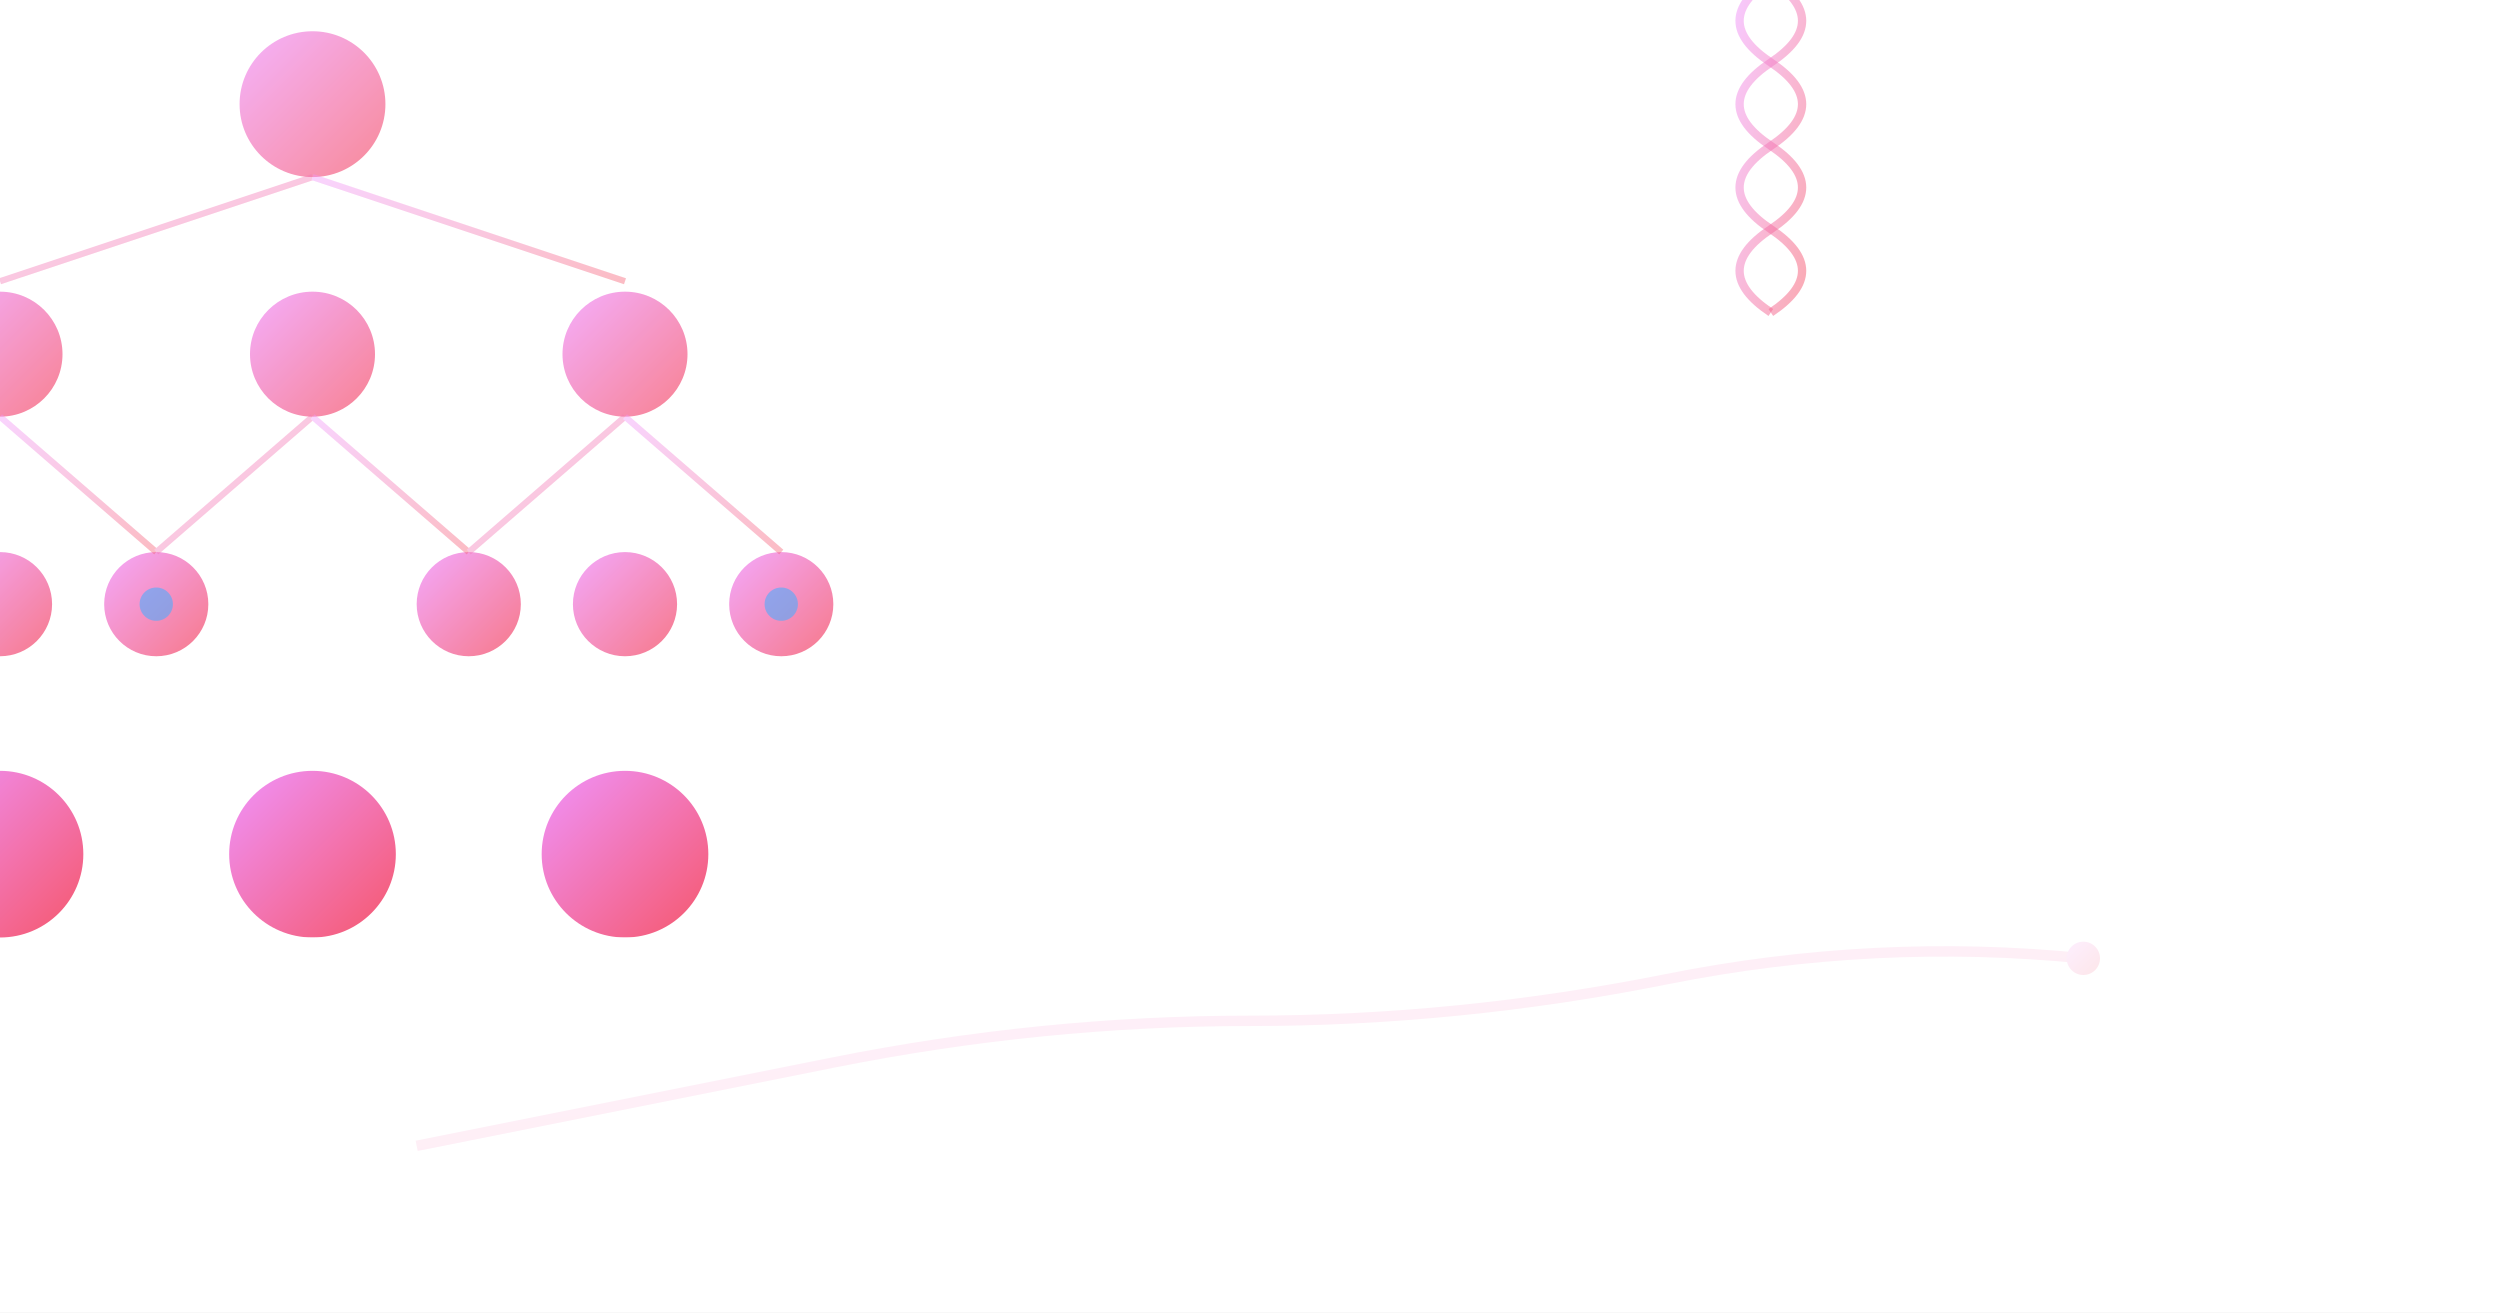
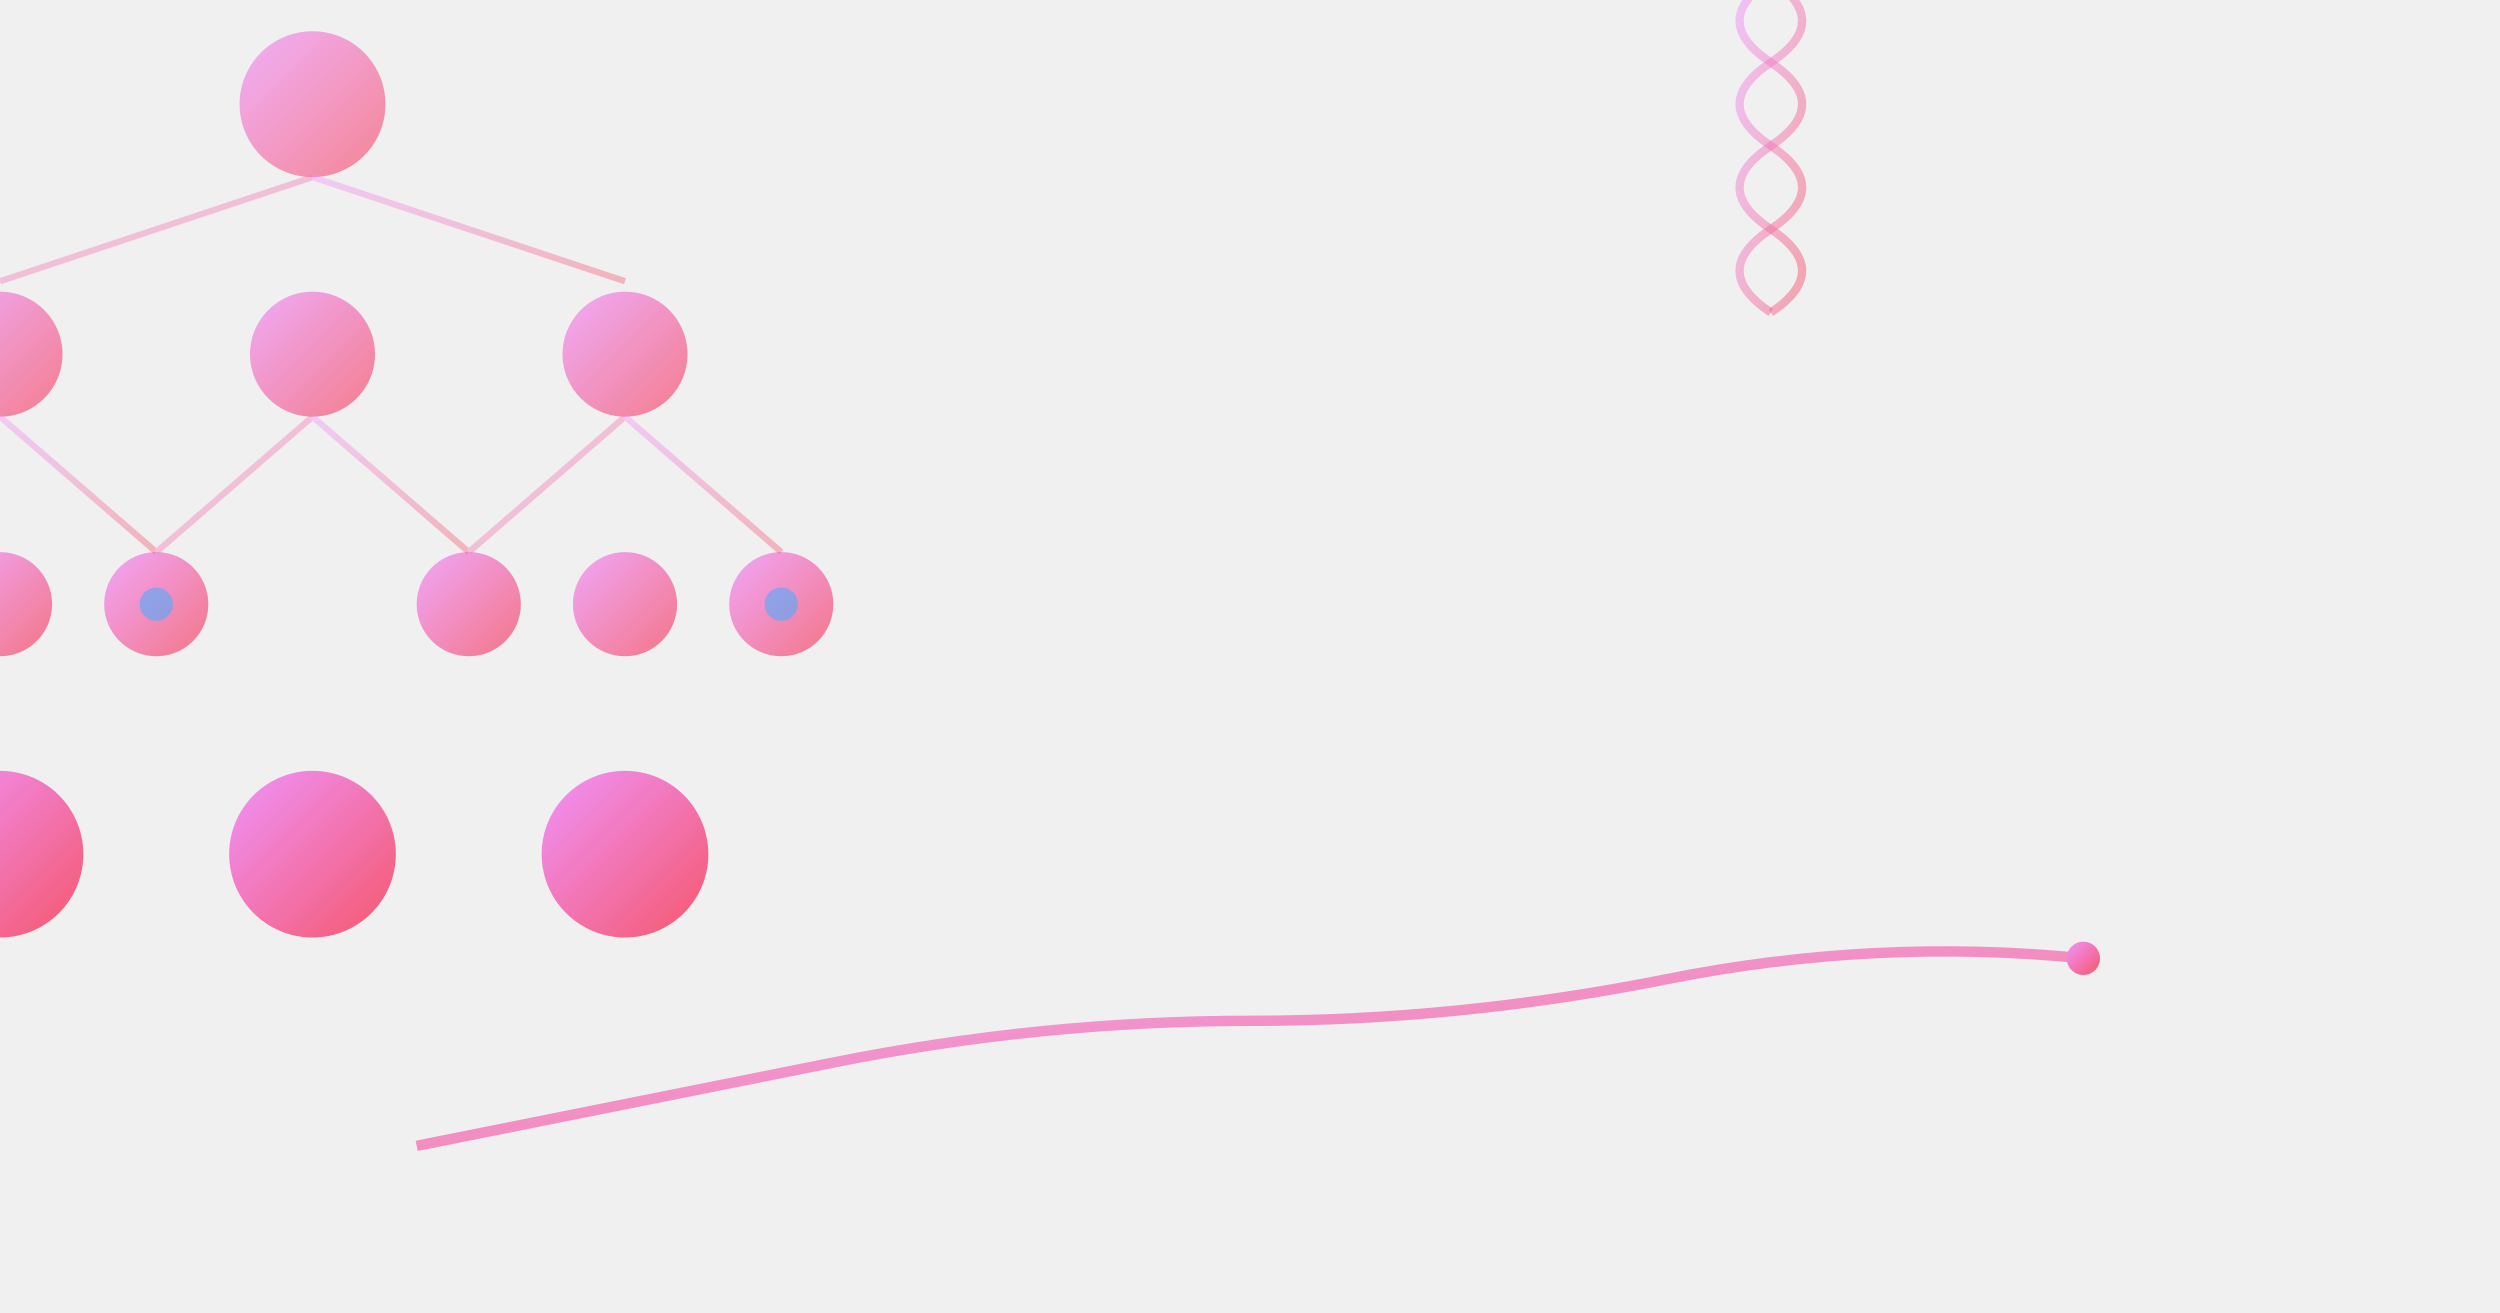
<svg xmlns="http://www.w3.org/2000/svg" width="1200" height="630" viewBox="0 0 1200 630">
  <defs>
    <linearGradient id="evoGradient" x1="0%" y1="0%" x2="100%" y2="100%">
      <stop offset="0%" style="stop-color:#f093fb;stop-opacity:1" />
      <stop offset="100%" style="stop-color:#f5576c;stop-opacity:1" />
    </linearGradient>
    <radialGradient id="evoRadial" cx="50%" cy="50%">
      <stop offset="0%" style="stop-color:#4facfe;stop-opacity:0.8" />
      <stop offset="100%" style="stop-color:#00f2fe;stop-opacity:0.3" />
    </radialGradient>
  </defs>
-   <rect width="1200" height="630" fill="#ffffff" />
  <g transform="translate(150, 50)">
    <circle cx="0" cy="0" r="35" fill="url(#evoGradient)" opacity="0.7" />
    <circle cx="-150" cy="120" r="30" fill="url(#evoGradient)" opacity="0.75" />
    <circle cx="0" cy="120" r="30" fill="url(#evoGradient)" opacity="0.75" />
    <circle cx="150" cy="120" r="30" fill="url(#evoGradient)" opacity="0.75" />
    <circle cx="-225" cy="240" r="25" fill="url(#evoGradient)" opacity="0.8" />
    <circle cx="-150" cy="240" r="25" fill="url(#evoGradient)" opacity="0.8" />
    <circle cx="-75" cy="240" r="25" fill="url(#evoGradient)" opacity="0.8" />
    <circle cx="75" cy="240" r="25" fill="url(#evoGradient)" opacity="0.8" />
    <circle cx="150" cy="240" r="25" fill="url(#evoGradient)" opacity="0.8" />
    <circle cx="225" cy="240" r="25" fill="url(#evoGradient)" opacity="0.8" />
    <circle cx="-150" cy="360" r="40" fill="url(#evoGradient)" opacity="1" />
    <circle cx="0" cy="360" r="40" fill="url(#evoGradient)" opacity="1" />
    <circle cx="150" cy="360" r="40" fill="url(#evoGradient)" opacity="1" />
    <g stroke="url(#evoGradient)" stroke-width="3" opacity="0.4">
      <line x1="0" y1="35" x2="-150" y2="85" />
      <line x1="0" y1="35" x2="0" y2="85" />
      <line x1="0" y1="35" x2="150" y2="85" />
      <line x1="-150" y1="150" x2="-225" y2="215" />
      <line x1="-150" y1="150" x2="-150" y2="215" />
      <line x1="-150" y1="150" x2="-75" y2="215" />
      <line x1="0" y1="150" x2="-75" y2="215" />
      <line x1="0" y1="150" x2="75" y2="215" />
      <line x1="150" y1="150" x2="75" y2="215" />
      <line x1="150" y1="150" x2="150" y2="215" />
      <line x1="150" y1="150" x2="225" y2="215" />
      <line x1="-150" y1="265" x2="-150" y2="320" />
      <line x1="0" y1="265" x2="0" y2="320" />
      <line x1="150" y1="265" x2="150" y2="320" />
    </g>
    <g opacity="0.6">
      <circle cx="-75" cy="240" r="8" fill="#4facfe" />
      <circle cx="225" cy="240" r="8" fill="#4facfe" />
    </g>
  </g>
  <g transform="translate(850, 150)">
    <path d="M 0 0 Q 30 -20 0 -40 Q -30 -60 0 -80 Q 30 -100 0 -120 Q -30 -140 0 -160" stroke="url(#evoGradient)" stroke-width="4" fill="none" opacity="0.5" />
    <path d="M 0 0 Q -30 -20 0 -40 Q 30 -60 0 -80 Q -30 -100 0 -120 Q 30 -140 0 -160" stroke="url(#evoGradient)" stroke-width="4" fill="none" opacity="0.5" />
    <line x1="0" y1="0" x2="0" y2="0" stroke="url(#evoGradient)" stroke-width="2" opacity="0.6" />
    <line x1="0" y1="-40" x2="0" y2="-40" stroke="url(#evoGradient)" stroke-width="2" opacity="0.6" />
    <line x1="0" y1="-80" x2="0" y2="-80" stroke="url(#evoGradient)" stroke-width="2" opacity="0.6" />
    <line x1="0" y1="-120" x2="0" y2="-120" stroke="url(#evoGradient)" stroke-width="2" opacity="0.6" />
  </g>
  <g transform="translate(200, 450)">
    <path d="M 0 100 Q 100 80 200 60 T 400 40 T 600 20 T 800 10" stroke="url(#evoGradient)" stroke-width="5" fill="none" opacity="0.8" />
    <circle cx="800" cy="10" r="8" fill="url(#evoGradient)" opacity="1" />
  </g>
-   <rect x="50" y="450" width="1100" height="120" fill="rgba(255,255,255,0.85)" rx="10" />
</svg>
